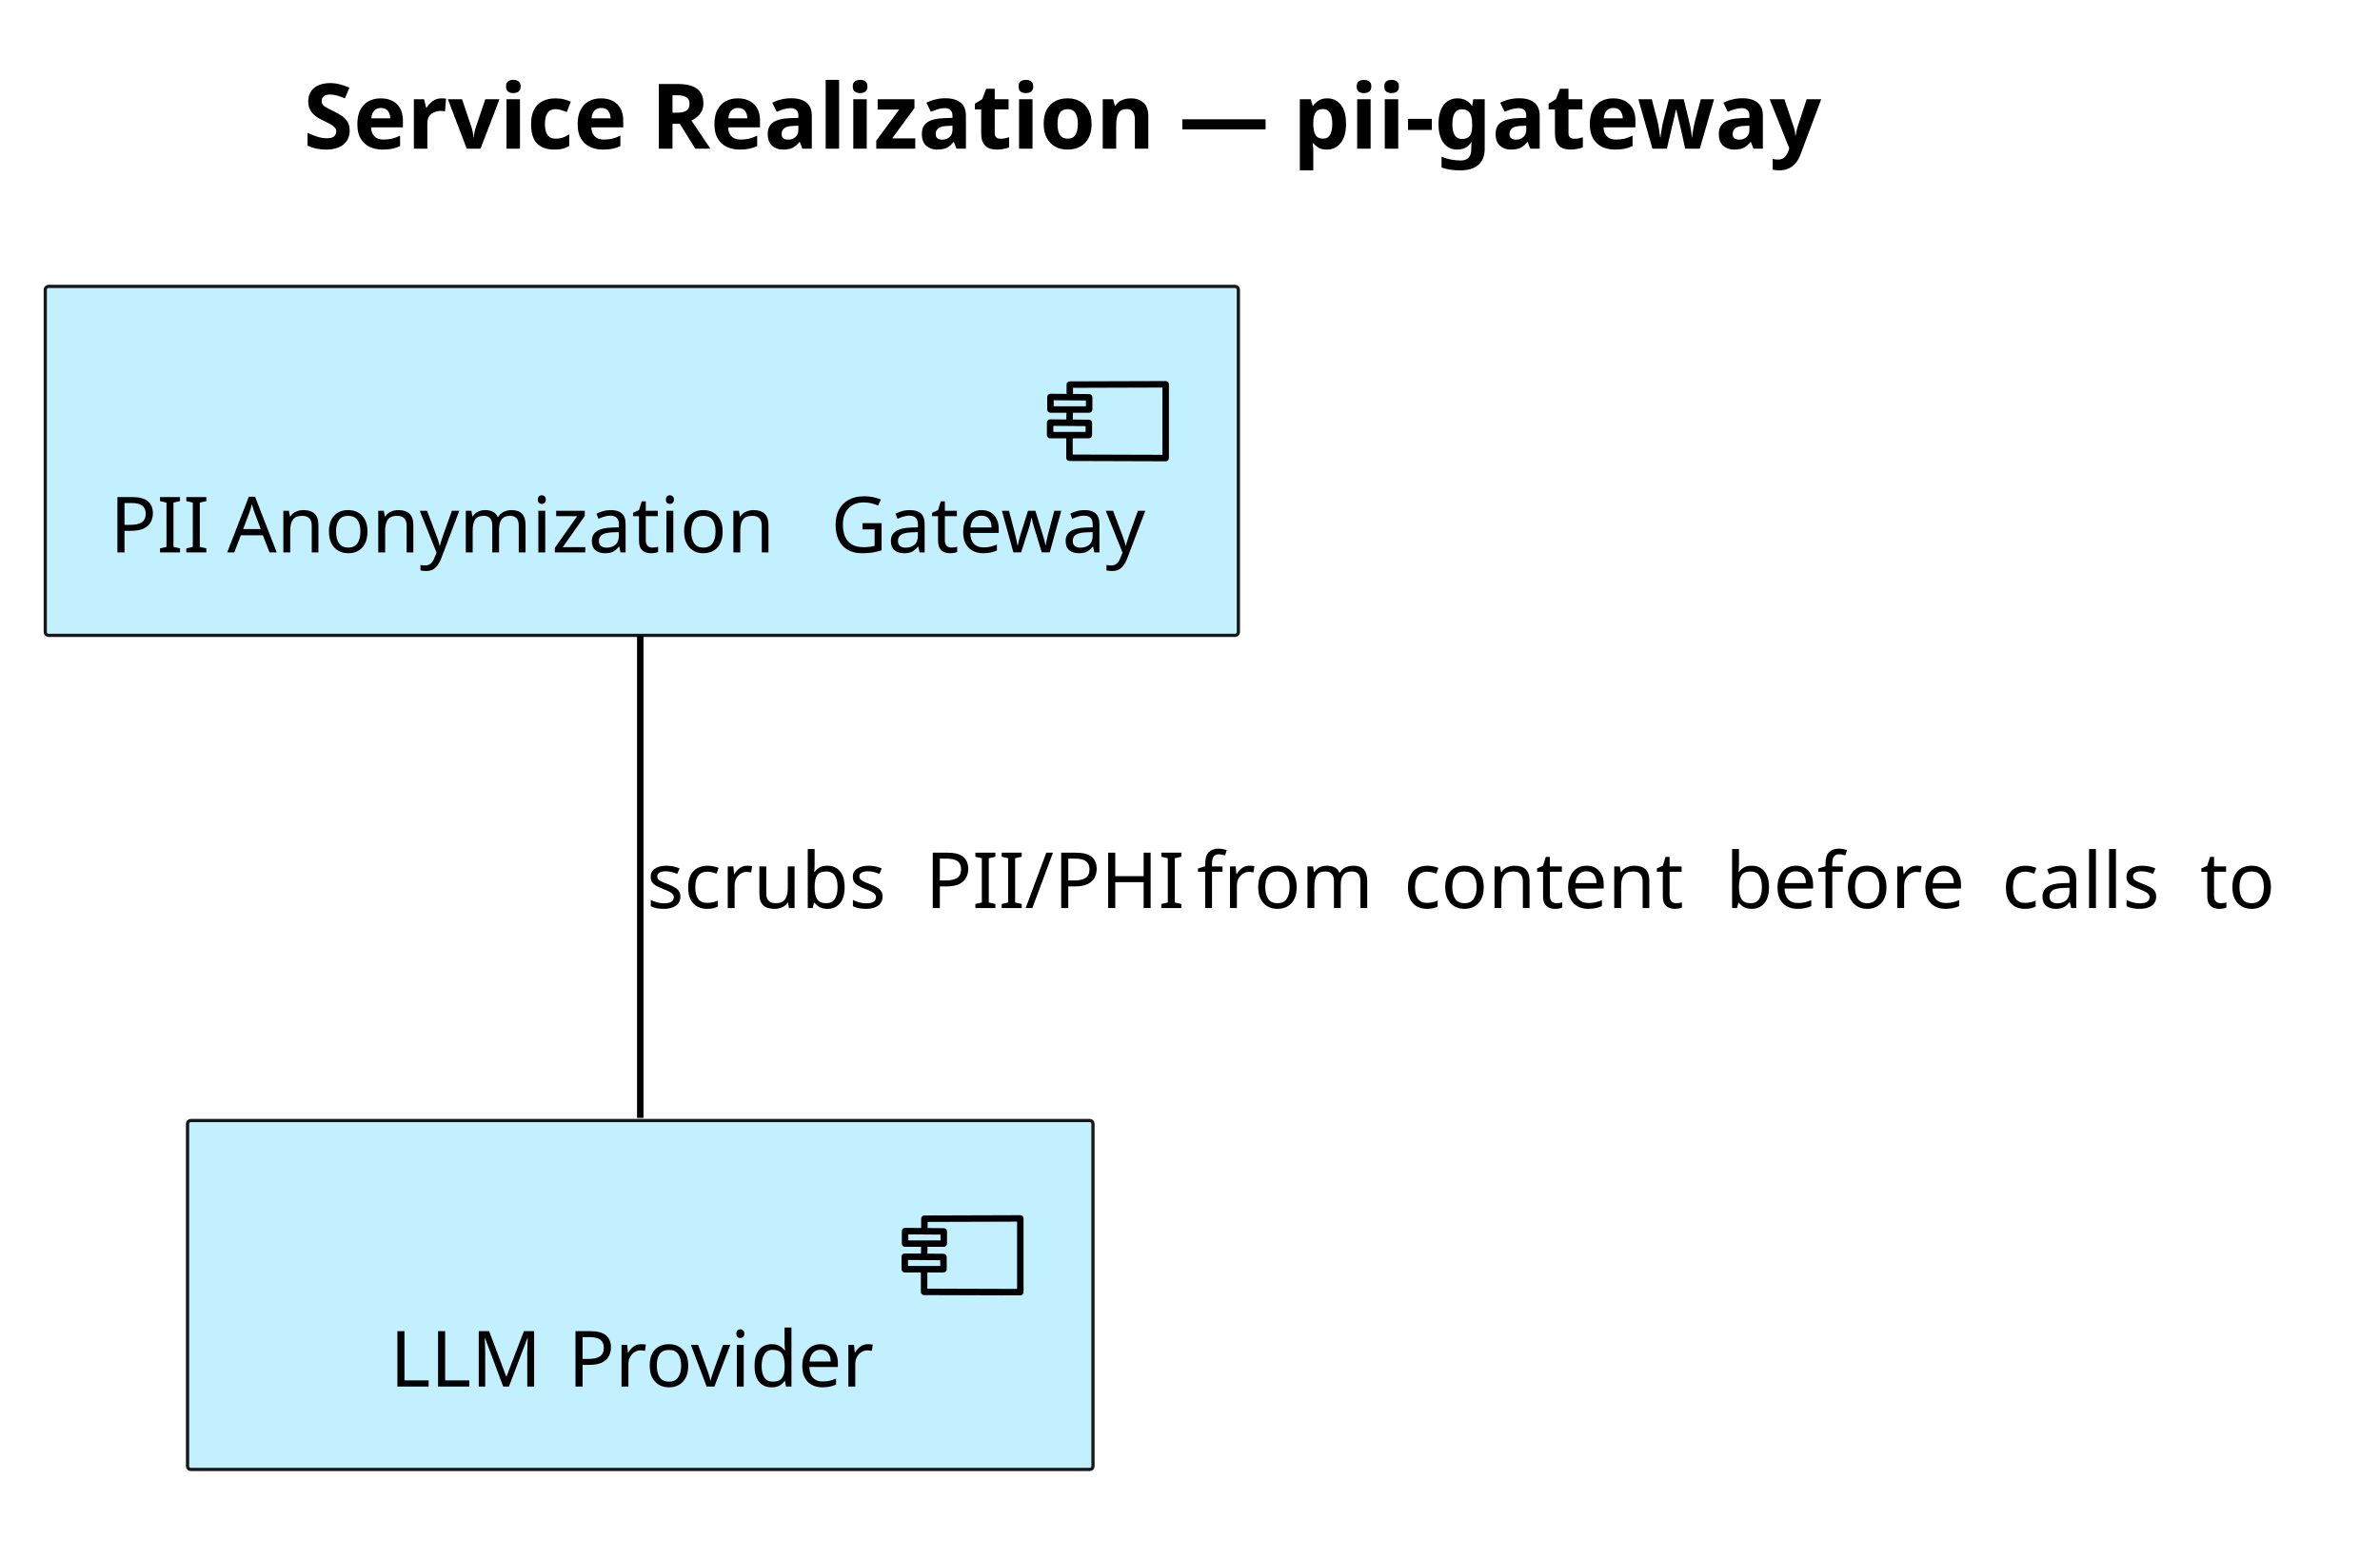
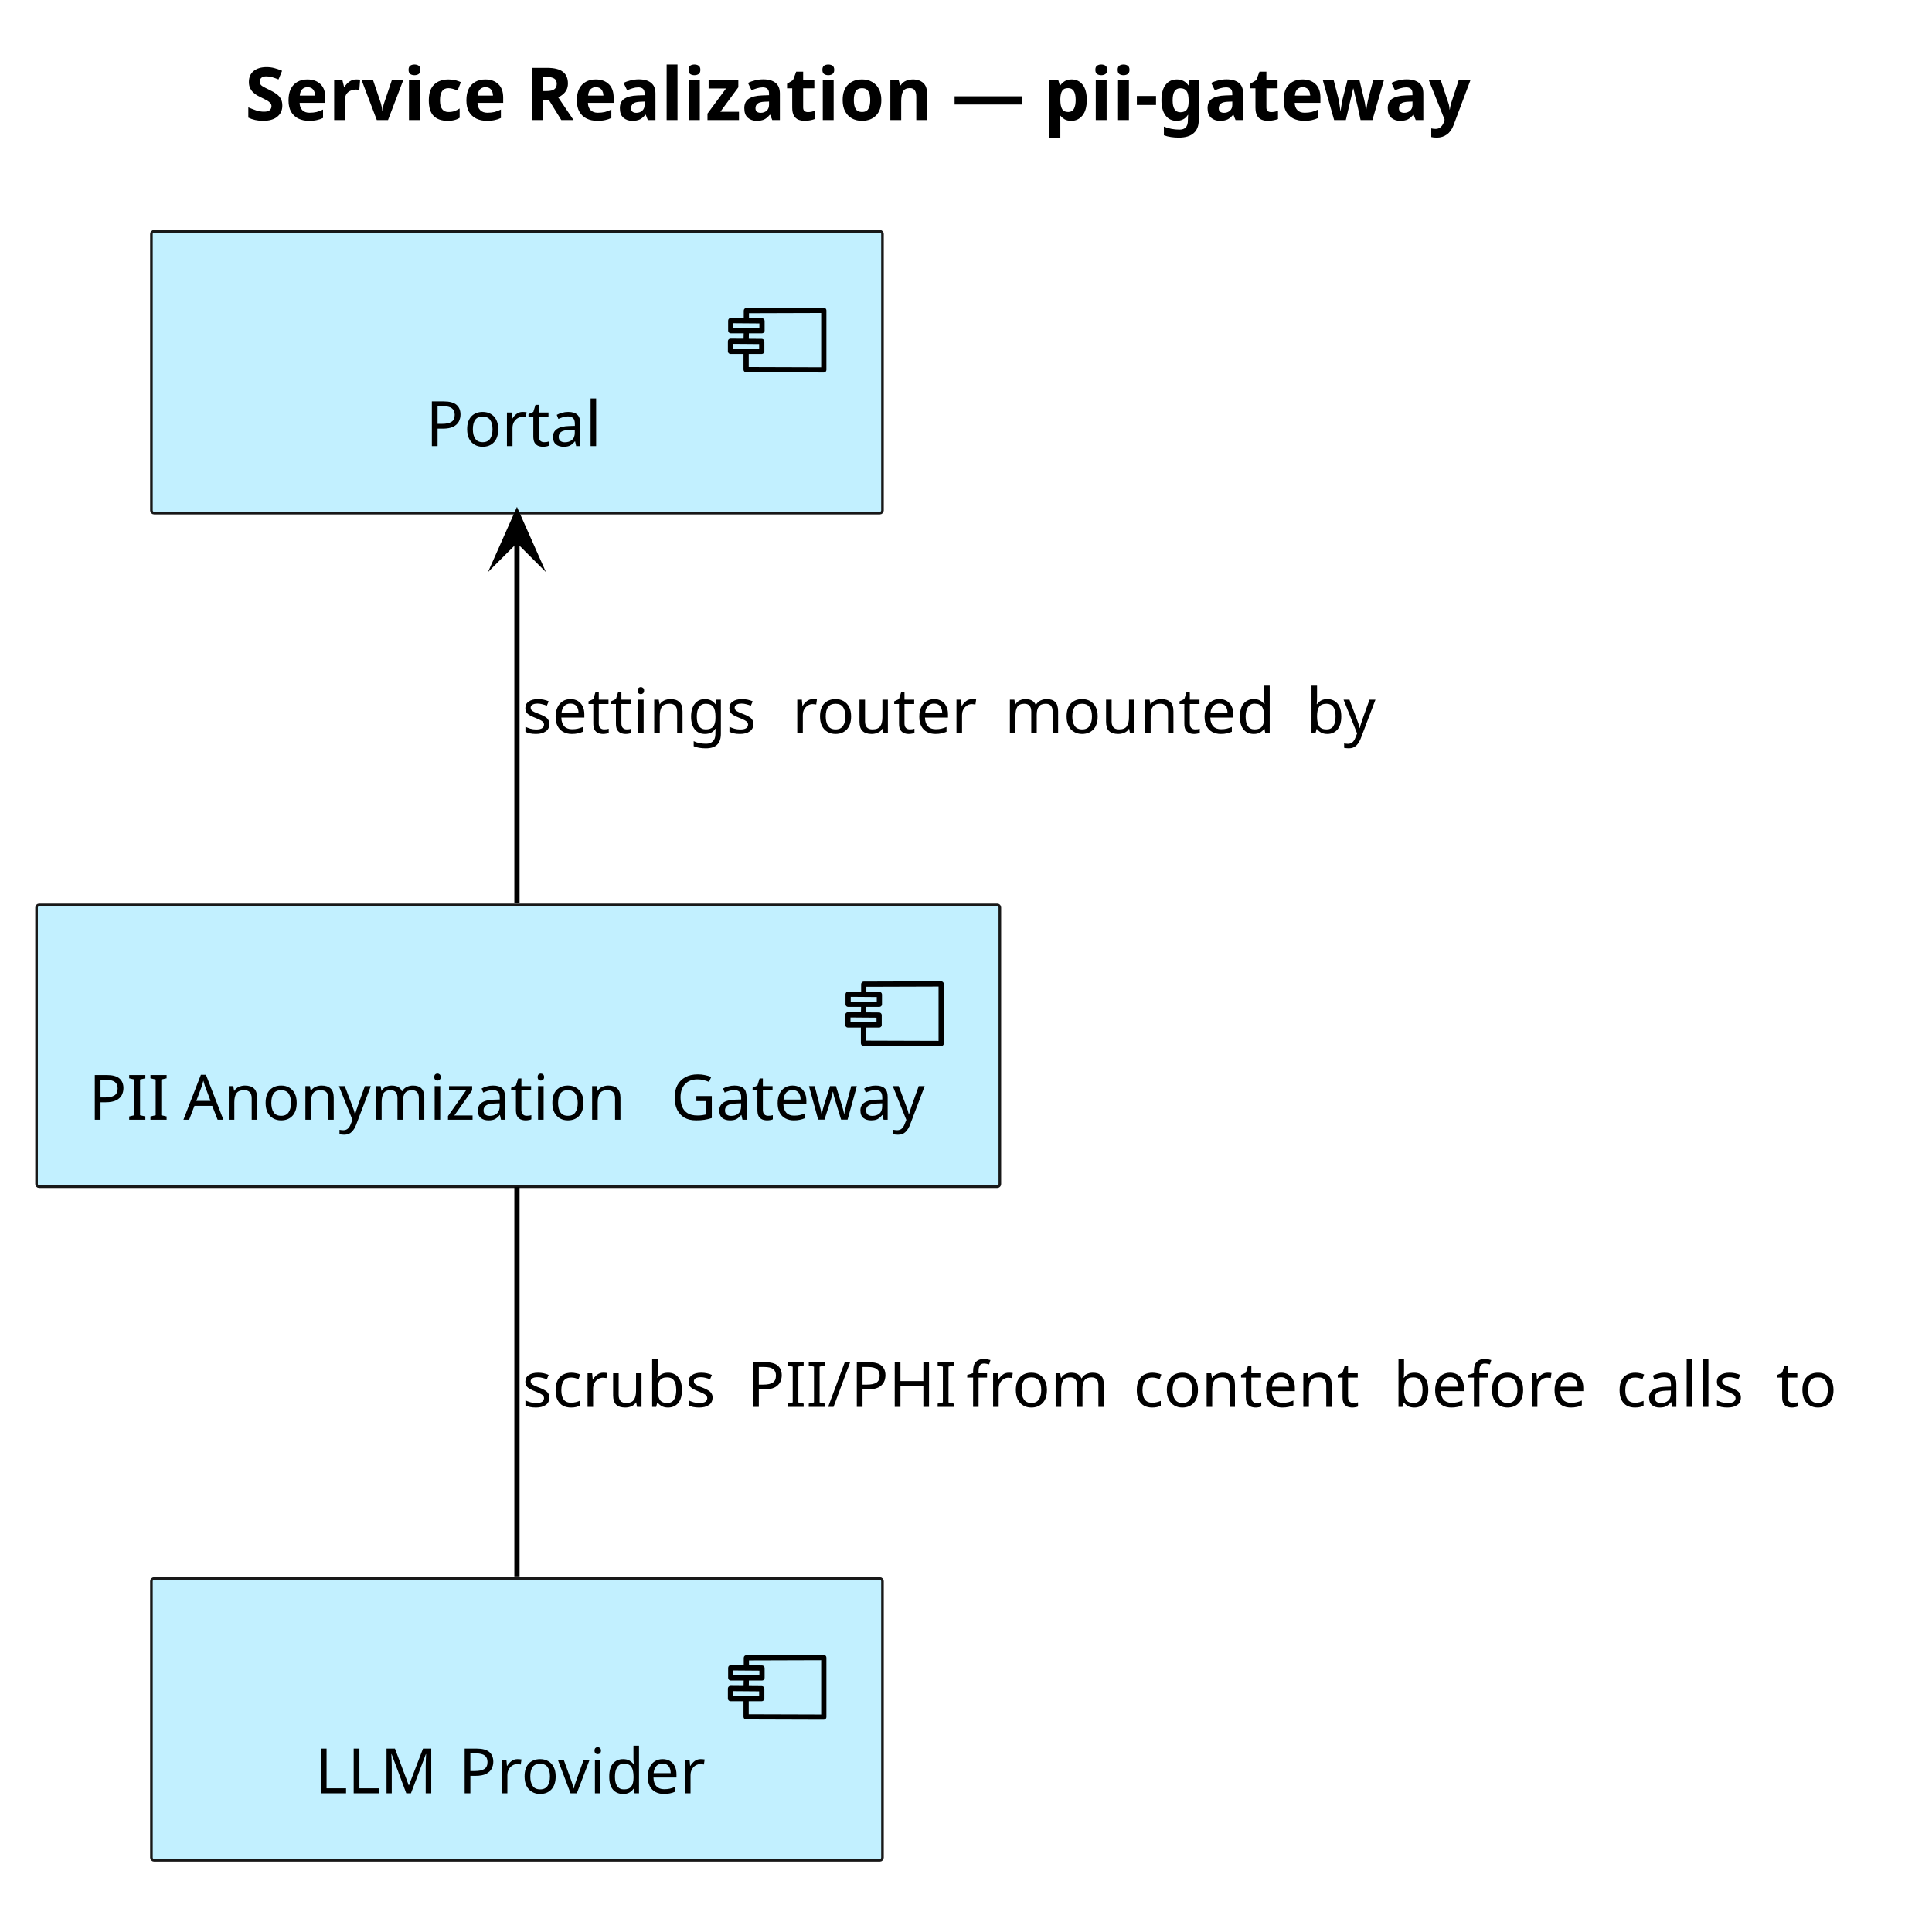
- <svg xmlns="http://www.w3.org/2000/svg" version="1.1" data-diagram-type="DESCRIPTION" style="width:368px;height:241px;background:#FFFFFF;" width="368px" height="241px" viewBox="0 0 368 241" zoomAndPan="magnify" preserveAspectRatio="none" contentStyleType="text/css">
+ <svg xmlns="http://www.w3.org/2000/svg" version="1.1" data-diagram-type="DESCRIPTION" style="width:368px;height:370px;background:#FFFFFF;" width="368px" height="370px" viewBox="0 0 368 370" zoomAndPan="magnify" preserveAspectRatio="none" contentStyleType="text/css">
  <defs />
  <g font-family="sans-serif" lengthAdjust="spacing">
    <g class="title" data-source-line="4">
      <text x="46.913" y="22.995" fill="#000" font-size="14" textLength="267.408" font-weight="700">Service Realization — pii-gateway</text>
    </g>
    <g class="entity" data-qualified-name="e_idc7fc80ba220752" id="ent0001" data-source-line="167">
-       <rect x="7" y="44.297" width="184.479" height="53.969" fill="#C2F0FF" style="stroke:#181818;stroke-width:0.5;" rx="0.5" ry="0.5" />
-       <path d="M180.239,58.936 L165.413,58.983 A0.5,0.5 0 0 0 164.913,59.483 L164.913,60.92 L162.425,60.901 A0.5,0.5 0 0 0 161.92,61.401 L161.92,63.336 A0.5,0.5 0 0 0 162.42,63.836 L164.901,63.836 L164.877,64.879 L162.378,64.859 A0.5,0.5 0 0 0 161.874,65.36 L161.874,67.295 A0.5,0.5 0 0 0 162.373,67.795 L164.866,67.795 L164.866,70.797 A0.5,0.5 0 0 0 165.366,71.297 L180.239,71.344 A0.5,0.5 0 0 0 180.741,70.844 L180.741,59.436 A0.5,0.5 0 0 0 180.239,58.936 M179.74,59.938 L179.74,70.342 L165.865,70.299 L165.865,67.795 L168.36,67.795 A0.5,0.5 0 0 0 168.859,67.295 L168.859,65.407 A0.5,0.5 0 0 0 168.363,64.907 L165.877,64.887 L165.901,63.836 L168.406,63.836 A0.5,0.5 0 0 0 168.906,63.336 L168.906,61.447 A0.5,0.5 0 0 0 168.41,60.948 L165.912,60.928 L165.912,59.981 M162.92,61.905 L167.907,61.943 L167.907,62.836 L162.92,62.836 M162.873,65.864 L167.86,65.903 L167.86,66.795 L162.873,66.795" fill="#000" />
-       <text x="17" y="85.436" fill="#000" font-size="12" textLength="14.314" font-family="Verdana">PII</text>
-       <text x="31.314" y="85.436" fill="#000" font-size="12" font-family="Verdana"> </text>
-       <text x="35.129" y="85.436" fill="#000" font-size="12" textLength="89.525" font-family="Verdana">Anonymization</text>
-       <text x="124.654" y="85.436" fill="#000" font-size="12" font-family="Verdana"> </text>
-       <text x="128.469" y="85.436" fill="#000" font-size="12" textLength="53.01" font-family="Verdana">Gateway</text>
+       <rect x="7" y="173.297" width="184.479" height="53.969" fill="#C2F0FF" style="stroke:#181818;stroke-width:0.5;" rx="0.5" ry="0.5" />
+       <path d="M180.239,187.936 L165.413,187.983 A0.5,0.5 0 0 0 164.913,188.483 L164.913,189.92 L162.425,189.901 A0.5,0.5 0 0 0 161.92,190.401 L161.92,192.336 A0.5,0.5 0 0 0 162.42,192.836 L164.901,192.836 L164.877,193.879 L162.378,193.859 A0.5,0.5 0 0 0 161.874,194.36 L161.874,196.295 A0.5,0.5 0 0 0 162.373,196.795 L164.866,196.795 L164.866,199.797 A0.5,0.5 0 0 0 165.366,200.297 L180.239,200.344 A0.5,0.5 0 0 0 180.741,199.844 L180.741,188.436 A0.5,0.5 0 0 0 180.239,187.936 M179.74,188.938 L179.74,199.342 L165.865,199.299 L165.865,196.795 L168.36,196.795 A0.5,0.5 0 0 0 168.859,196.295 L168.859,194.407 A0.5,0.5 0 0 0 168.363,193.907 L165.877,193.887 L165.901,192.836 L168.406,192.836 A0.5,0.5 0 0 0 168.906,192.336 L168.906,190.447 A0.5,0.5 0 0 0 168.41,189.948 L165.912,189.928 L165.912,188.981 M162.92,190.905 L167.907,190.943 L167.907,191.836 L162.92,191.836 M162.873,194.864 L167.86,194.903 L167.86,195.795 L162.873,195.795" fill="#000" />
+       <text x="17" y="214.436" fill="#000" font-size="12" textLength="14.314" font-family="Verdana">PII</text>
+       <text x="31.314" y="214.436" fill="#000" font-size="12" font-family="Verdana"> </text>
+       <text x="35.129" y="214.436" fill="#000" font-size="12" textLength="89.525" font-family="Verdana">Anonymization</text>
+       <text x="124.654" y="214.436" fill="#000" font-size="12" font-family="Verdana"> </text>
+       <text x="128.469" y="214.436" fill="#000" font-size="12" textLength="53.01" font-family="Verdana">Gateway</text>
    </g>
-     <g class="entity" data-qualified-name="e_id2610ae0cc2cc50" id="ent0002" data-source-line="167">
-       <rect x="29" y="173.297" width="140" height="53.969" fill="#C2F0FF" style="stroke:#181818;stroke-width:0.5;" rx="0.5" ry="0.5" />
-       <path d="M157.76,187.936 L142.934,187.983 A0.5,0.5 0 0 0 142.434,188.483 L142.434,189.92 L139.946,189.901 A0.5,0.5 0 0 0 139.442,190.401 L139.442,192.336 A0.5,0.5 0 0 0 139.942,192.836 L142.422,192.836 L142.399,193.879 L139.899,193.859 A0.5,0.5 0 0 0 139.395,194.36 L139.395,196.295 A0.5,0.5 0 0 0 139.895,196.795 L142.387,196.795 L142.387,199.797 A0.5,0.5 0 0 0 142.888,200.297 L157.761,200.344 A0.5,0.5 0 0 0 158.262,199.844 L158.262,188.436 A0.5,0.5 0 0 0 157.761,187.936 M157.262,188.938 L157.262,199.342 L143.387,199.299 L143.387,196.795 L145.881,196.795 A0.5,0.5 0 0 0 146.381,196.295 L146.381,194.407 A0.5,0.5 0 0 0 145.885,193.907 L143.399,193.887 L143.422,192.836 L145.928,192.836 A0.5,0.5 0 0 0 146.428,192.336 L146.428,190.447 A0.5,0.5 0 0 0 145.932,189.948 L143.434,189.928 L143.434,188.981 M140.442,190.905 L145.428,190.943 L145.428,191.836 L140.442,191.836 M140.395,194.864 L145.381,194.903 L145.381,195.795 L140.395,195.795" fill="#000" />
-       <text x="60.29" y="214.436" fill="#000" font-size="12" textLength="23.725" font-family="Verdana">LLM</text>
-       <text x="84.015" y="214.436" fill="#000" font-size="12" font-family="Verdana"> </text>
-       <text x="87.829" y="214.436" fill="#000" font-size="12" textLength="49.881" font-family="Verdana">Provider</text>
+     <g class="entity" data-qualified-name="e_id6c2233bb09755d" id="ent0002" data-source-line="167">
+       <rect x="29" y="44.297" width="140" height="53.969" fill="#C2F0FF" style="stroke:#181818;stroke-width:0.5;" rx="0.5" ry="0.5" />
+       <path d="M157.76,58.936 L142.934,58.983 A0.5,0.5 0 0 0 142.434,59.483 L142.434,60.92 L139.946,60.901 A0.5,0.5 0 0 0 139.442,61.401 L139.442,63.336 A0.5,0.5 0 0 0 139.942,63.836 L142.422,63.836 L142.399,64.879 L139.899,64.859 A0.5,0.5 0 0 0 139.395,65.36 L139.395,67.295 A0.5,0.5 0 0 0 139.895,67.795 L142.387,67.795 L142.387,70.797 A0.5,0.5 0 0 0 142.888,71.297 L157.761,71.344 A0.5,0.5 0 0 0 158.262,70.844 L158.262,59.436 A0.5,0.5 0 0 0 157.761,58.936 M157.262,59.938 L157.262,70.342 L143.387,70.299 L143.387,67.795 L145.881,67.795 A0.5,0.5 0 0 0 146.381,67.295 L146.381,65.407 A0.5,0.5 0 0 0 145.885,64.907 L143.399,64.887 L143.422,63.836 L145.928,63.836 A0.5,0.5 0 0 0 146.428,63.336 L146.428,61.447 A0.5,0.5 0 0 0 145.932,60.948 L143.434,60.928 L143.434,59.981 M140.442,61.905 L145.428,61.943 L145.428,62.836 L140.442,62.836 M140.395,65.864 L145.381,65.903 L145.381,66.795 L140.395,66.795" fill="#000" />
+       <text x="81.548" y="85.436" fill="#000" font-size="12" textLength="34.904" font-family="Verdana">Portal</text>
    </g>
-     <g class="link" data-entity-1="ent0001" data-entity-2="ent0002" id="lnk3" data-source-line="349" data-link-type="association">
-       <path d="M99,98.307 C99,120.077 99,151.007 99,172.887" style="stroke:#000;stroke-width:1;" fill="none" id="e_idc7fc80ba220752-e_id2610ae0cc2cc50" />
-       <text x="100" y="140.436" fill="#000" font-size="12" textLength="39.258" font-family="Verdana">scrubs</text>
-       <text x="139.258" y="140.436" fill="#000" font-size="12" font-family="Verdana"> </text>
-       <text x="143.072" y="140.436" fill="#000" font-size="12" textLength="38.156" font-family="Verdana">PII/PHI</text>
-       <text x="181.229" y="140.436" fill="#000" font-size="12" font-family="Verdana"> </text>
-       <text x="185.043" y="140.436" fill="#000" font-size="12" textLength="28.189" font-family="Verdana">from</text>
-       <text x="213.232" y="140.436" fill="#000" font-size="12" font-family="Verdana"> </text>
-       <text x="217.047" y="140.436" fill="#000" font-size="12" textLength="45.943" font-family="Verdana">content</text>
-       <text x="262.99" y="140.436" fill="#000" font-size="12" font-family="Verdana"> </text>
-       <text x="266.805" y="140.436" fill="#000" font-size="12" textLength="38.883" font-family="Verdana">before</text>
-       <text x="305.688" y="140.436" fill="#000" font-size="12" font-family="Verdana"> </text>
-       <text x="309.502" y="140.436" fill="#000" font-size="12" textLength="26.871" font-family="Verdana">calls</text>
-       <text x="336.373" y="140.436" fill="#000" font-size="12" font-family="Verdana"> </text>
-       <text x="340.188" y="140.436" fill="#000" font-size="12" textLength="12.047" font-family="Verdana">to</text>
+     <g class="entity" data-qualified-name="e_id2610ae0cc2cc50" id="ent0003" data-source-line="167">
+       <rect x="29" y="302.297" width="140" height="53.969" fill="#C2F0FF" style="stroke:#181818;stroke-width:0.5;" rx="0.5" ry="0.5" />
+       <path d="M157.76,316.936 L142.934,316.983 A0.5,0.5 0 0 0 142.434,317.483 L142.434,318.92 L139.946,318.901 A0.5,0.5 0 0 0 139.442,319.401 L139.442,321.336 A0.5,0.5 0 0 0 139.942,321.836 L142.422,321.836 L142.399,322.879 L139.899,322.859 A0.5,0.5 0 0 0 139.395,323.36 L139.395,325.295 A0.5,0.5 0 0 0 139.895,325.795 L142.387,325.795 L142.387,328.797 A0.5,0.5 0 0 0 142.888,329.297 L157.761,329.344 A0.5,0.5 0 0 0 158.262,328.844 L158.262,317.436 A0.5,0.5 0 0 0 157.761,316.936 M157.262,317.938 L157.262,328.342 L143.387,328.299 L143.387,325.795 L145.881,325.795 A0.5,0.5 0 0 0 146.381,325.295 L146.381,323.407 A0.5,0.5 0 0 0 145.885,322.907 L143.399,322.887 L143.422,321.836 L145.928,321.836 A0.5,0.5 0 0 0 146.428,321.336 L146.428,319.447 A0.5,0.5 0 0 0 145.932,318.948 L143.434,318.928 L143.434,317.981 M140.442,319.905 L145.428,319.943 L145.428,320.836 L140.442,320.836 M140.395,323.864 L145.381,323.903 L145.381,324.795 L140.395,324.795" fill="#000" />
+       <text x="60.29" y="343.436" fill="#000" font-size="12" textLength="23.725" font-family="Verdana">LLM</text>
+       <text x="84.015" y="343.436" fill="#000" font-size="12" font-family="Verdana"> </text>
+       <text x="87.829" y="343.436" fill="#000" font-size="12" textLength="49.881" font-family="Verdana">Provider</text>
+     </g>
+     <g class="link" data-entity-1="ent0001" data-entity-2="ent0003" id="lnk4" data-source-line="349" data-link-type="association">
+       <path d="M99,227.307 C99,249.077 99,280.007 99,301.887" style="stroke:#000;stroke-width:1;" fill="none" id="e_idc7fc80ba220752-e_id2610ae0cc2cc50" />
+       <text x="100" y="269.436" fill="#000" font-size="12" textLength="39.258" font-family="Verdana">scrubs</text>
+       <text x="139.258" y="269.436" fill="#000" font-size="12" font-family="Verdana"> </text>
+       <text x="143.072" y="269.436" fill="#000" font-size="12" textLength="38.156" font-family="Verdana">PII/PHI</text>
+       <text x="181.229" y="269.436" fill="#000" font-size="12" font-family="Verdana"> </text>
+       <text x="185.043" y="269.436" fill="#000" font-size="12" textLength="28.189" font-family="Verdana">from</text>
+       <text x="213.232" y="269.436" fill="#000" font-size="12" font-family="Verdana"> </text>
+       <text x="217.047" y="269.436" fill="#000" font-size="12" textLength="45.943" font-family="Verdana">content</text>
+       <text x="262.99" y="269.436" fill="#000" font-size="12" font-family="Verdana"> </text>
+       <text x="266.805" y="269.436" fill="#000" font-size="12" textLength="38.883" font-family="Verdana">before</text>
+       <text x="305.688" y="269.436" fill="#000" font-size="12" font-family="Verdana"> </text>
+       <text x="309.502" y="269.436" fill="#000" font-size="12" textLength="26.871" font-family="Verdana">calls</text>
+       <text x="336.373" y="269.436" fill="#000" font-size="12" font-family="Verdana"> </text>
+       <text x="340.188" y="269.436" fill="#000" font-size="12" textLength="12.047" font-family="Verdana">to</text>
+     </g>
+     <g class="link" data-entity-1="ent0002" data-entity-2="ent0001" id="lnk6" data-source-line="349" data-link-type="dependency">
+       <path d="M99,103.307 C99,125.077 99,151.007 99,172.887" style="stroke:#000;stroke-width:1;" fill="none" id="e_id6c2233bb09755d-backto-e_idc7fc80ba220752" />
+       <polygon points="99,98.307,95,107.307,99,103.307,103,107.307,99,98.307" fill="#000" style="stroke:#000;stroke-width:1;stroke-linejoin:miter;stroke-miterlimit:10;" />
+       <text x="100" y="140.436" fill="#000" font-size="12" textLength="47.854" font-family="Verdana">settings</text>
+       <text x="147.854" y="140.436" fill="#000" font-size="12" font-family="Verdana"> </text>
+       <text x="151.668" y="140.436" fill="#000" font-size="12" textLength="36.902" font-family="Verdana">router</text>
+       <text x="188.57" y="140.436" fill="#000" font-size="12" font-family="Verdana"> </text>
+       <text x="192.385" y="140.436" fill="#000" font-size="12" textLength="53.947" font-family="Verdana">mounted</text>
+       <text x="246.332" y="140.436" fill="#000" font-size="12" font-family="Verdana"> </text>
+       <text x="250.146" y="140.436" fill="#000" font-size="12" textLength="14.719" font-family="Verdana">by</text>
    </g>
  </g>
</svg>
